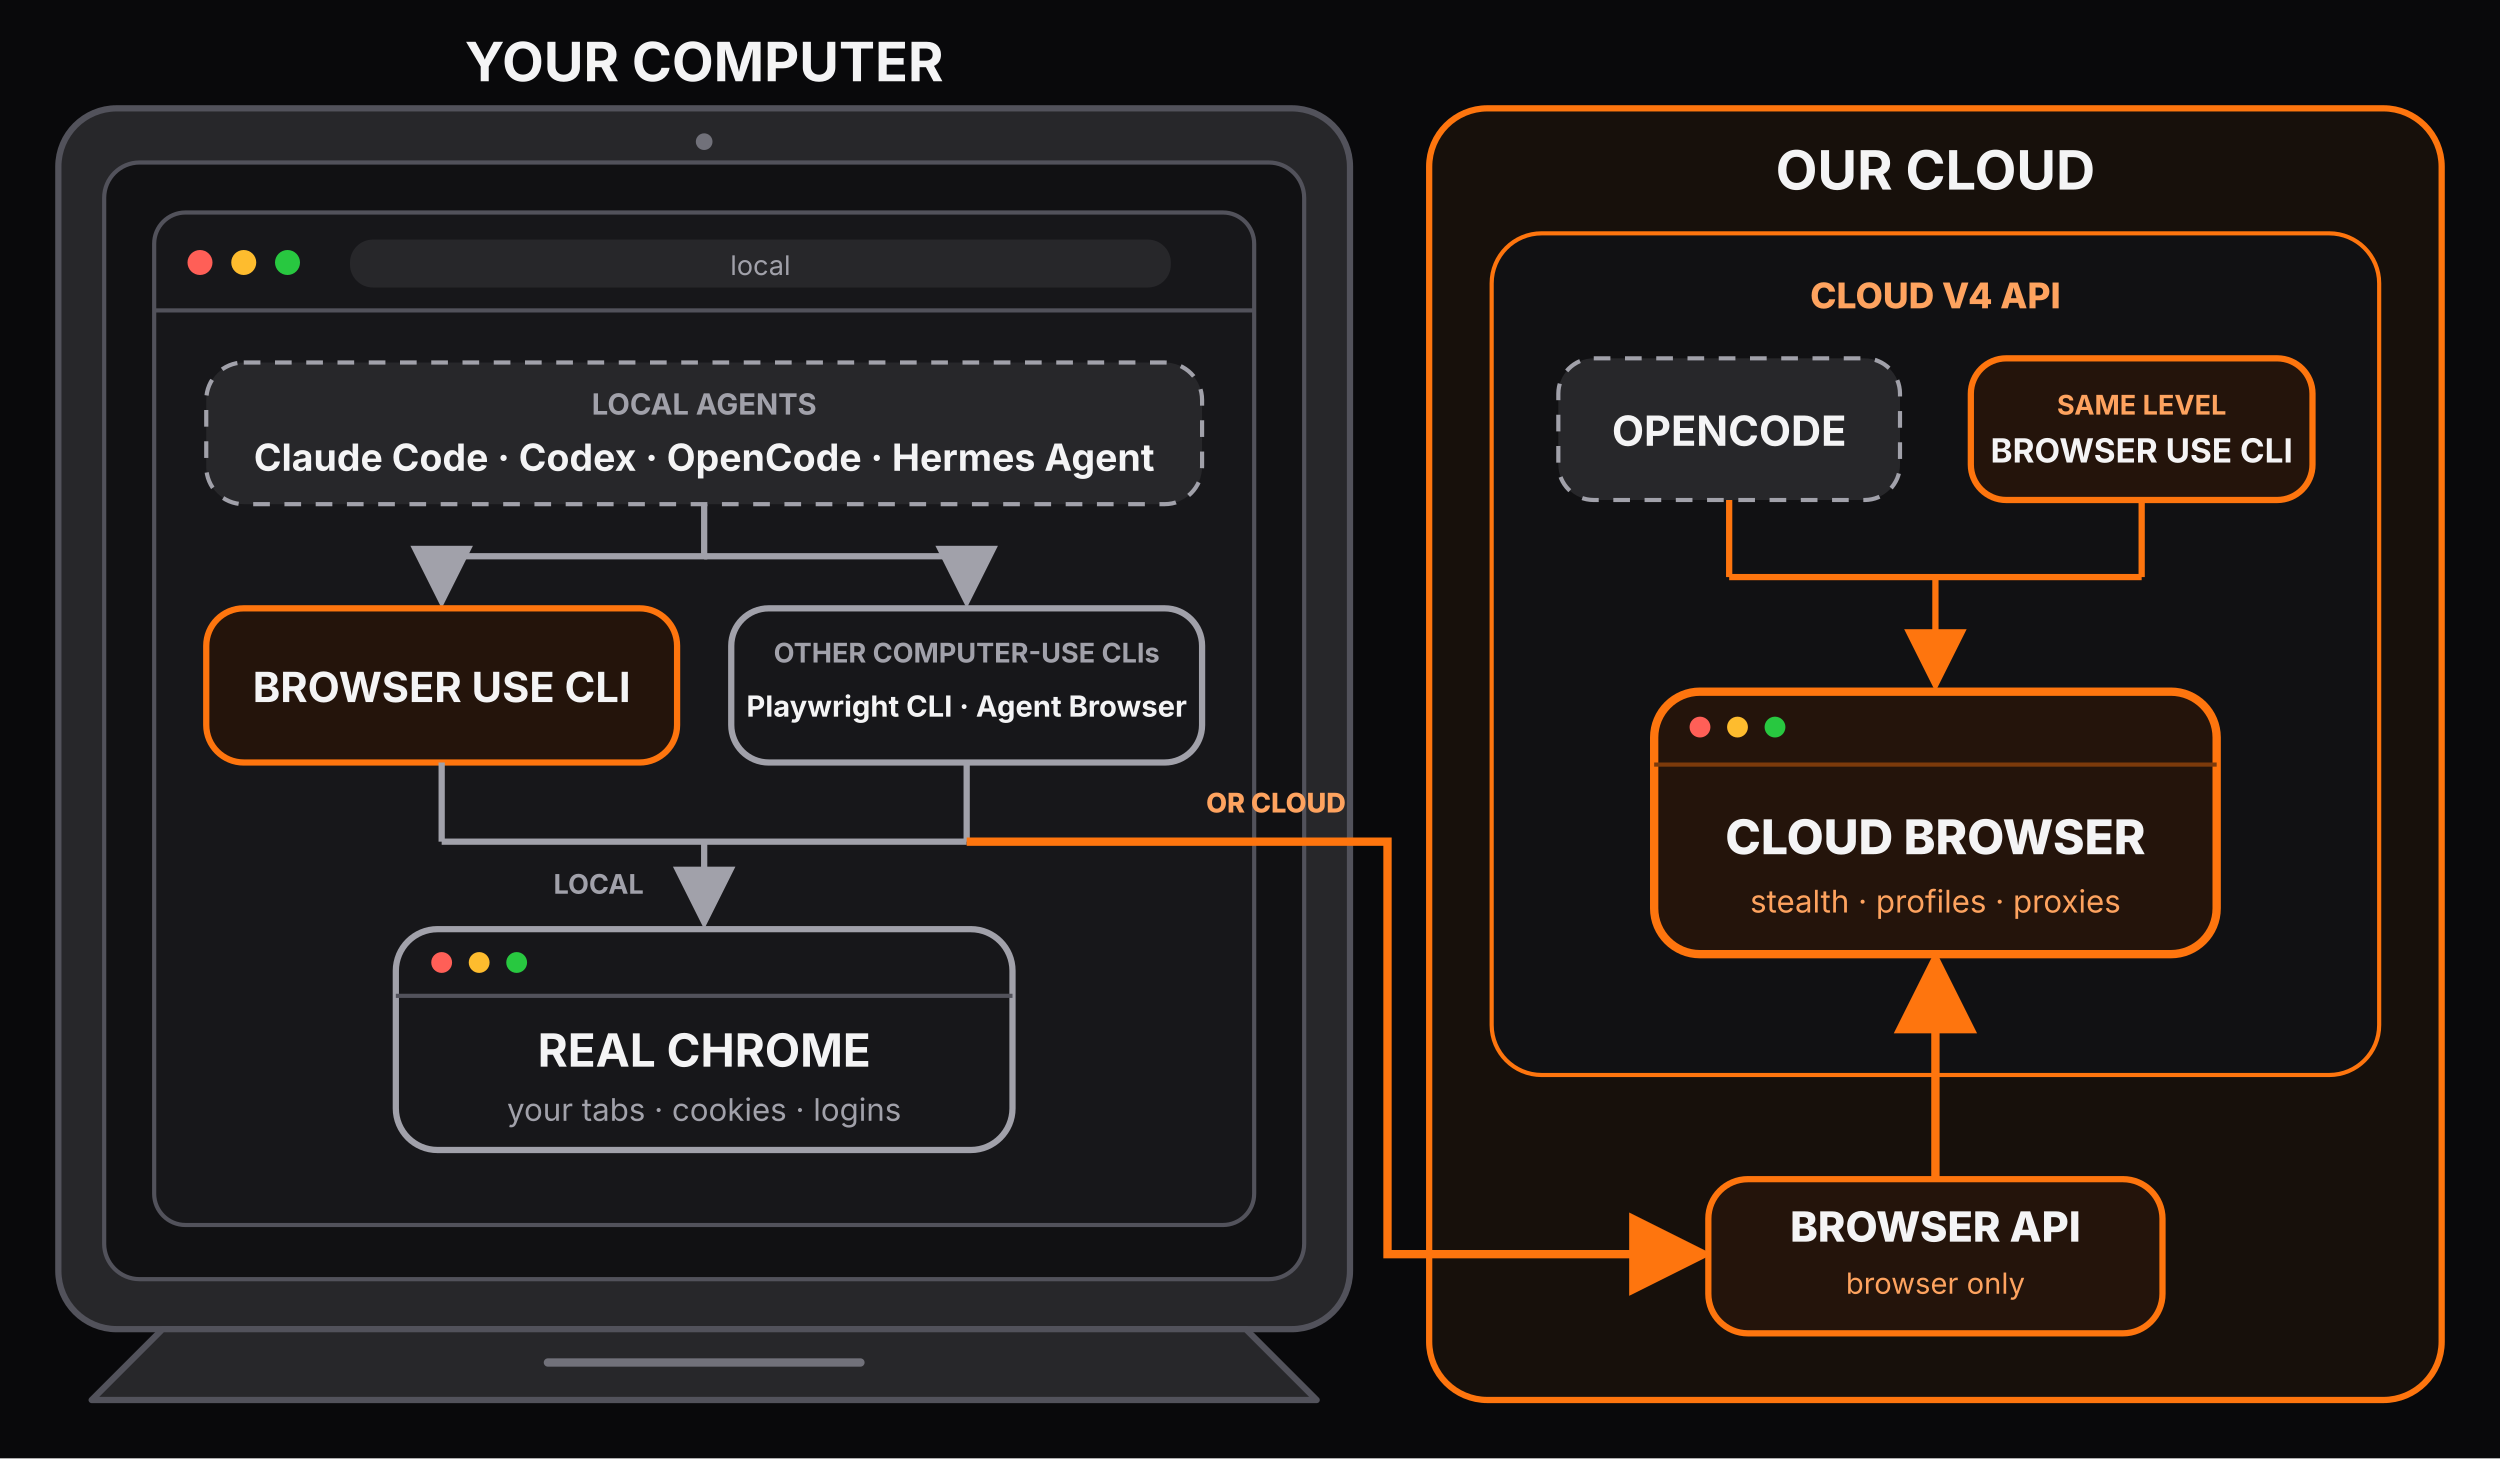
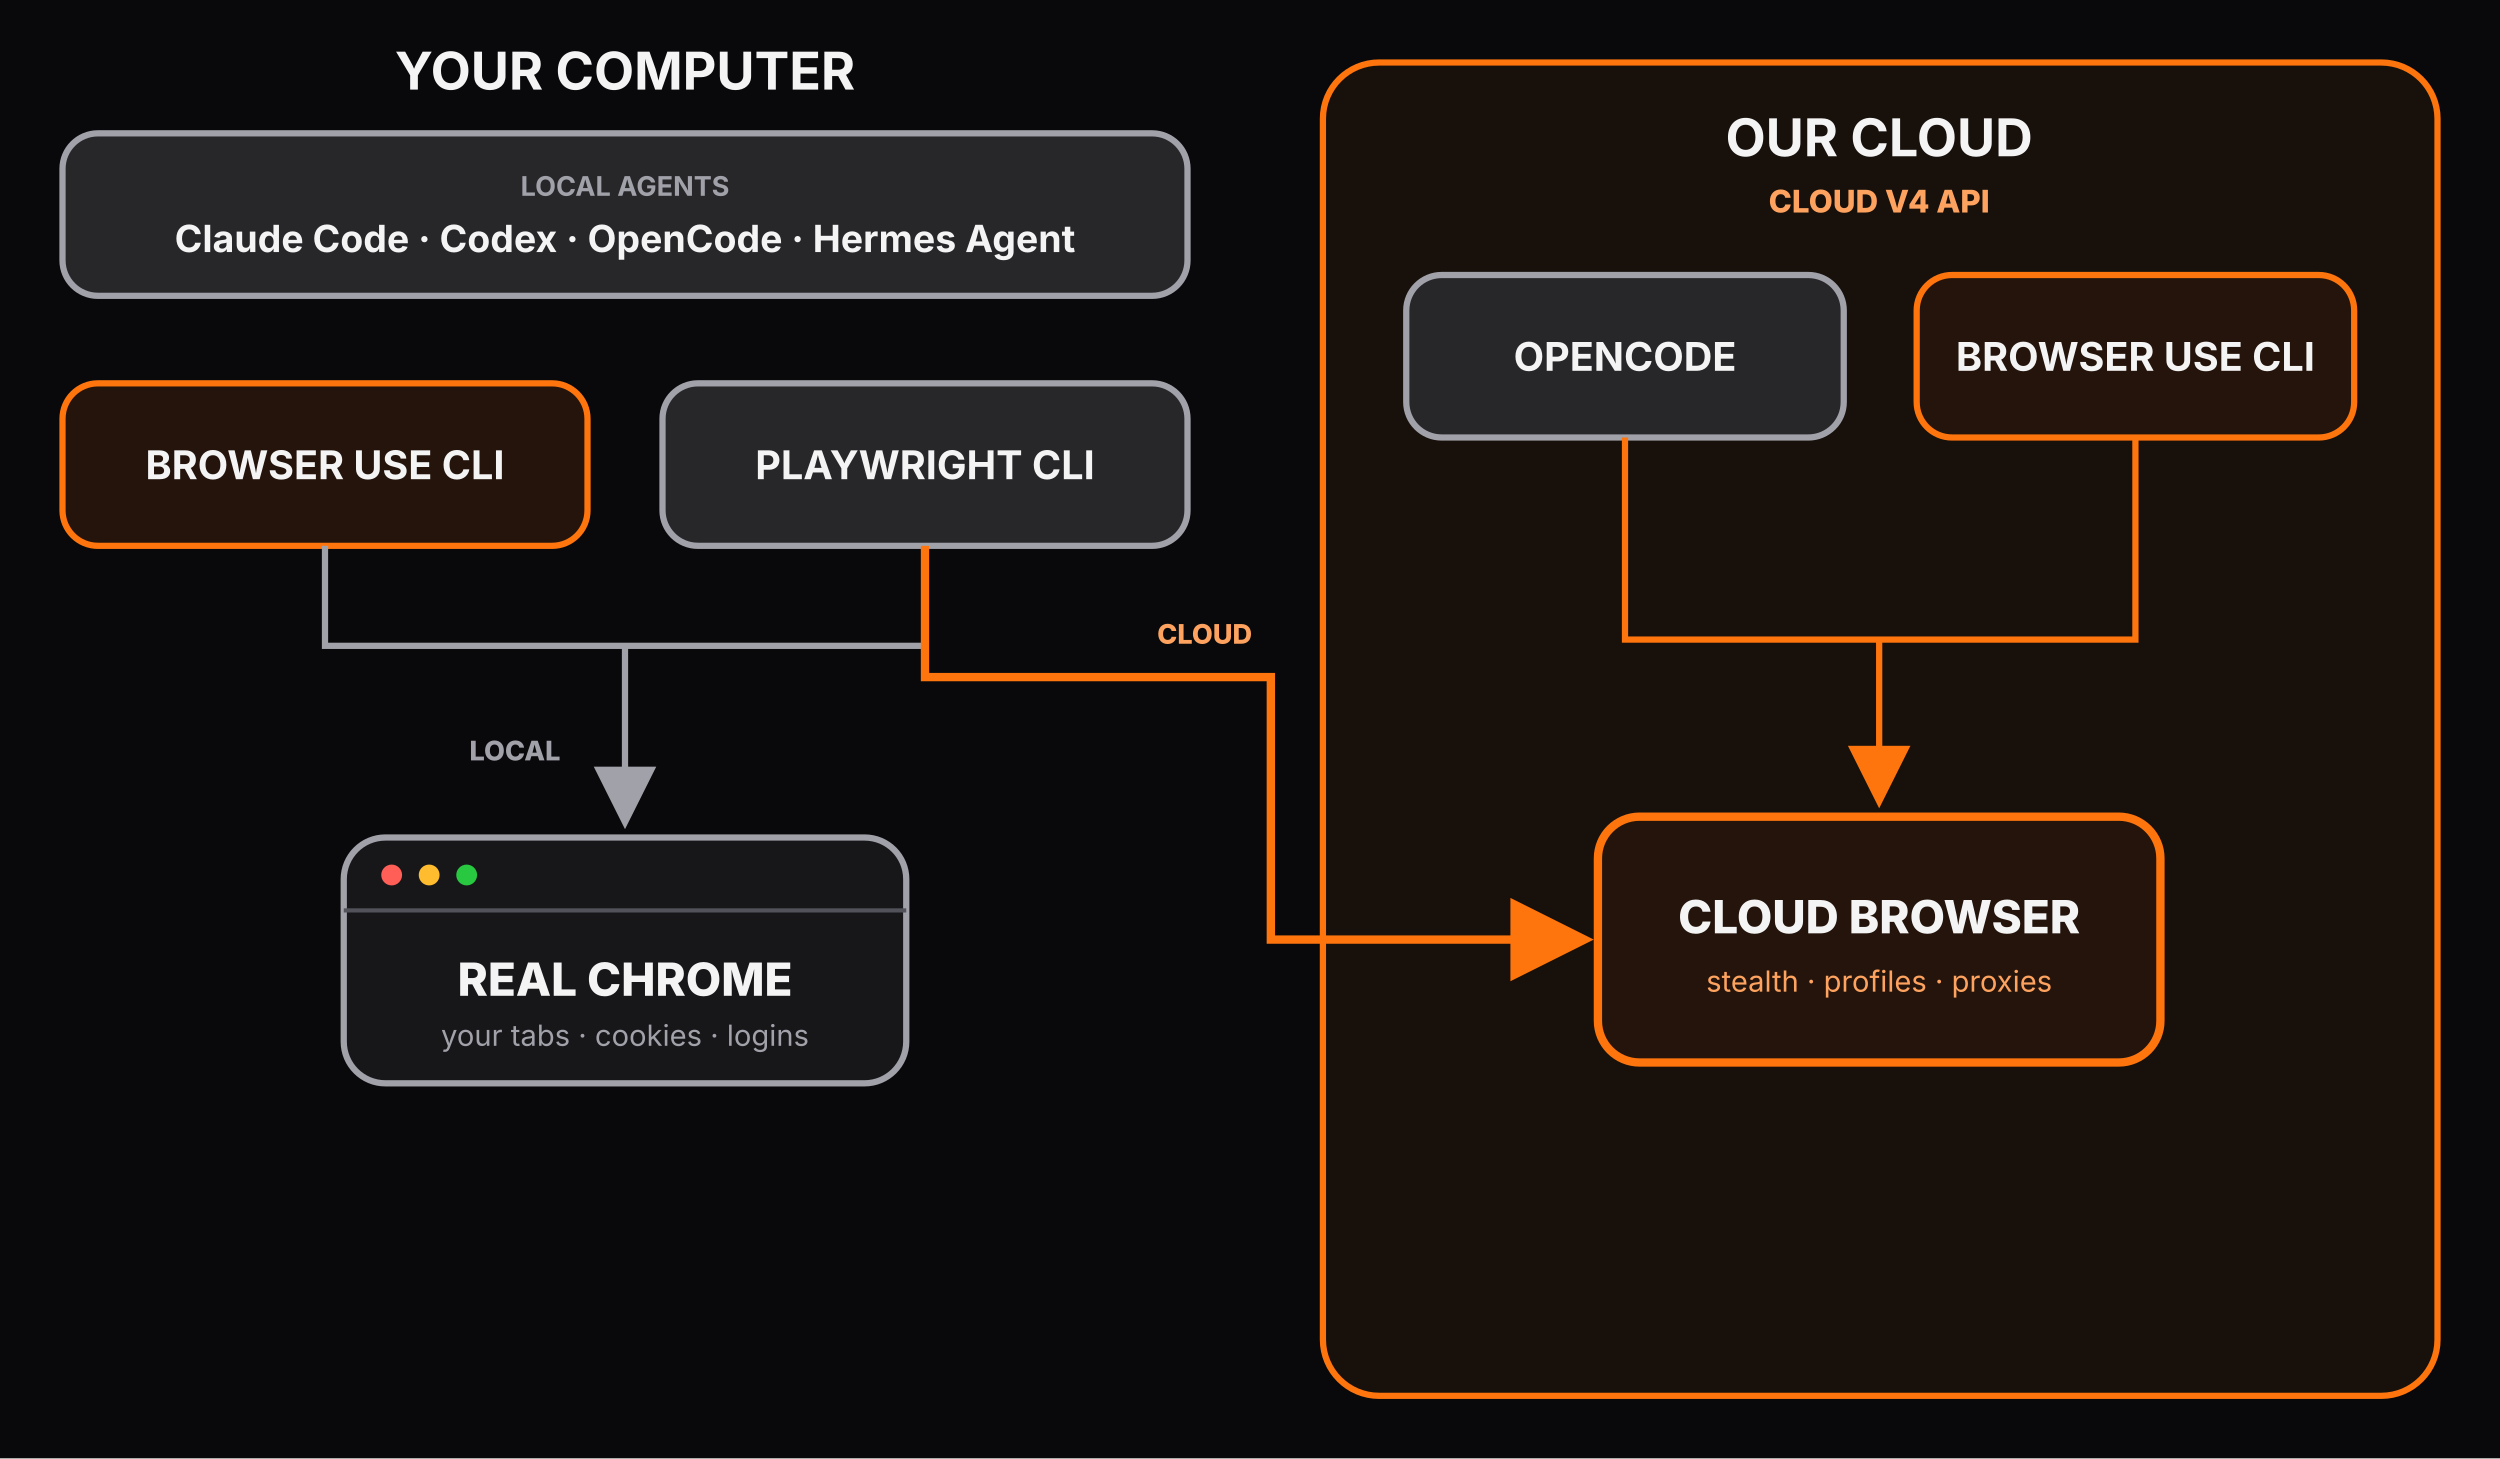
<svg xmlns="http://www.w3.org/2000/svg" width="1200" height="700" viewBox="0 0 1200 700" role="img" aria-labelledby="title desc">
  <defs>
-     <marker id="arrow-orange" markerWidth="10" markerHeight="10" refX="8" refY="5" orient="auto">
+     <marker id="orange-arrow" markerWidth="10" markerHeight="10" refX="8" refY="5" orient="auto">
      <path d="M0 0L10 5L0 10Z" fill="#FE750E" />
    </marker>
-     <marker id="arrow-gray" markerWidth="10" markerHeight="10" refX="8" refY="5" orient="auto">
+     <marker id="gray-arrow" markerWidth="10" markerHeight="10" refX="8" refY="5" orient="auto">
      <path d="M0 0L10 5L0 10Z" fill="#A1A1AA" />
    </marker>
  </defs>
  <rect width="1200" height="700" fill="#09090B" />
  <g font-family="Inter, ui-sans-serif, system-ui, sans-serif">
-     <text x="338" y="39" font-size="26" font-weight="750" fill="#F4F4F5" text-anchor="middle">YOUR COMPUTER</text>
-     <rect x="28" y="52" width="620" height="586" rx="28" fill="#27272A" stroke="#52525B" stroke-width="3" />
-     <circle cx="338" cy="68" r="4" fill="#71717A" />
-     <rect x="50" y="78" width="576" height="536" rx="17" fill="#111113" stroke="#52525B" stroke-width="2" />
-     <rect x="74" y="102" width="528" height="486" rx="15" fill="#17171A" stroke="#52525B" stroke-width="2" />
-     <path d="M74 149H602" stroke="#52525B" stroke-width="2" />
-     <circle cx="96" cy="126" r="6" fill="#FF5F57" />
-     <circle cx="117" cy="126" r="6" fill="#FEBC2E" />
-     <circle cx="138" cy="126" r="6" fill="#28C840" />
-     <rect x="168" y="115" width="394" height="23" rx="11" fill="#27272A" />
-     <text x="365" y="132" font-size="13" fill="#A1A1AA" text-anchor="middle">local</text>
-     <rect x="99" y="174" width="478" height="68" rx="18" fill="#27272A" stroke="#A1A1AA" stroke-width="2" stroke-dasharray="8 7" />
-     <text x="338" y="199" font-size="14" font-weight="700" fill="#A1A1AA" text-anchor="middle">LOCAL AGENTS</text>
-     <text x="338" y="226" font-size="18" font-weight="650" fill="#F4F4F5" text-anchor="middle">Claude Code · Codex · OpenCode · Hermes Agent</text>
-     <path d="M338 242V267H212V286" fill="none" stroke="#A1A1AA" stroke-width="3" marker-end="url(#arrow-gray)" />
-     <path d="M338 267H464V286" fill="none" stroke="#A1A1AA" stroke-width="3" marker-end="url(#arrow-gray)" />
-     <rect x="99" y="292" width="226" height="74" rx="18" fill="#24140B" stroke="#FE750E" stroke-width="3" />
-     <text x="212" y="337" font-size="20" font-weight="750" fill="#F4F4F5" text-anchor="middle">BROWSER USE CLI</text>
-     <rect x="351" y="292" width="226" height="74" rx="18" fill="#17171A" stroke="#A1A1AA" stroke-width="3" />
-     <text x="464" y="318" font-size="13" font-weight="700" fill="#A1A1AA" text-anchor="middle">OTHER COMPUTER-USE CLIs</text>
-     <text x="464" y="344" font-size="14" font-weight="650" fill="#F4F4F5" text-anchor="middle">Playwright CLI · Agent Browser</text>
-     <path d="M212 366V404M464 366V404M212 404H464M338 404V440" fill="none" stroke="#A1A1AA" stroke-width="3" marker-end="url(#arrow-gray)" />
-     <text x="309" y="429" font-size="13" font-weight="700" fill="#A1A1AA" text-anchor="end">LOCAL</text>
-     <rect x="190" y="446" width="296" height="106" rx="20" fill="#17171A" stroke="#A1A1AA" stroke-width="3" />
-     <path d="M190 478H486" stroke="#52525B" stroke-width="2" />
-     <circle cx="212" cy="462" r="5" fill="#FF5F57" />
-     <circle cx="230" cy="462" r="5" fill="#FEBC2E" />
-     <circle cx="248" cy="462" r="5" fill="#28C840" />
-     <text x="338" y="512" font-size="22" font-weight="750" fill="#F4F4F5" text-anchor="middle">REAL CHROME</text>
-     <text x="338" y="538" font-size="15" fill="#A1A1AA" text-anchor="middle">your tabs · cookies · logins</text>
-     <path d="M78 638H598L632 672H44Z" fill="#27272A" stroke="#52525B" stroke-width="3" stroke-linejoin="round" />
-     <path d="M263 654H413" stroke="#71717A" stroke-width="4" stroke-linecap="round" />
-     <rect x="686" y="52" width="486" height="620" rx="28" fill="#17100B" stroke="#FE750E" stroke-width="3" />
-     <text x="929" y="91" font-size="26" font-weight="750" fill="#F4F4F5" text-anchor="middle">OUR CLOUD</text>
-     <rect x="716" y="112" width="426" height="404" rx="24" fill="#111113" stroke="#FE750E" stroke-width="2" />
-     <text x="929" y="148" font-size="17" font-weight="800" fill="#FEA35F" text-anchor="middle">CLOUD V4 API</text>
-     <rect x="748" y="172" width="164" height="68" rx="17" fill="#27272A" stroke="#A1A1AA" stroke-width="2" stroke-dasharray="8 7" />
-     <text x="830" y="214" font-size="20" font-weight="750" fill="#F4F4F5" text-anchor="middle">OPENCODE</text>
-     <rect x="946" y="172" width="164" height="68" rx="17" fill="#24140B" stroke="#FE750E" stroke-width="3" />
-     <text x="1028" y="199" font-size="13" font-weight="700" fill="#FEA35F" text-anchor="middle">SAME LEVEL</text>
-     <text x="1028" y="222" font-size="16" font-weight="750" fill="#F4F4F5" text-anchor="middle">BROWSER USE CLI</text>
-     <path d="M830 240V277M1028 240V277M830 277H1028M929 277V326" fill="none" stroke="#FE750E" stroke-width="3" marker-end="url(#arrow-orange)" />
-     <rect x="794" y="332" width="270" height="126" rx="22" fill="#24140B" stroke="#FE750E" stroke-width="4" />
-     <path d="M794 367H1064" stroke="#7C3A0B" stroke-width="2" />
-     <circle cx="816" cy="349" r="5" fill="#FF5F57" />
-     <circle cx="834" cy="349" r="5" fill="#FEBC2E" />
-     <circle cx="852" cy="349" r="5" fill="#28C840" />
-     <text x="929" y="410" font-size="23" font-weight="800" fill="#F4F4F5" text-anchor="middle">CLOUD BROWSER</text>
-     <text x="929" y="438" font-size="15" fill="#FEA35F" text-anchor="middle">stealth · profiles · proxies</text>
-     <path d="M464 404H666V602H814" fill="none" stroke="#FE750E" stroke-width="4" marker-end="url(#arrow-orange)" />
-     <text x="646" y="390" font-size="13" font-weight="800" fill="#FEA35F" text-anchor="end">OR CLOUD</text>
-     <rect x="820" y="566" width="218" height="74" rx="19" fill="#24140B" stroke="#FE750E" stroke-width="3" />
-     <text x="929" y="596" font-size="20" font-weight="800" fill="#F4F4F5" text-anchor="middle">BROWSER API</text>
-     <text x="929" y="621" font-size="14" fill="#FEA35F" text-anchor="middle">browser only</text>
-     <path d="M929 566V464" fill="none" stroke="#FE750E" stroke-width="4" marker-end="url(#arrow-orange)" />
+     <text x="300" y="43" fill="#F4F4F5" font-size="25" font-weight="750" text-anchor="middle">YOUR COMPUTER</text>
+     <rect x="30" y="64" width="540" height="78" rx="17" fill="#27272A" stroke="#A1A1AA" stroke-width="3" />
+     <text x="300" y="94" fill="#A1A1AA" font-size="13" font-weight="750" text-anchor="middle">LOCAL AGENTS</text>
+     <text x="300" y="121" fill="#F4F4F5" font-size="18" font-weight="650" text-anchor="middle">Claude Code · Codex · OpenCode · Hermes Agent</text>
+     <rect x="30" y="184" width="252" height="78" rx="17" fill="#24140B" stroke="#FE750E" stroke-width="3" />
+     <text x="156" y="230" fill="#F4F4F5" font-size="19" font-weight="750" text-anchor="middle">BROWSER USE CLI</text>
+     <rect x="318" y="184" width="252" height="78" rx="17" fill="#27272A" stroke="#A1A1AA" stroke-width="3" />
+     <text x="444" y="230" fill="#F4F4F5" font-size="19" font-weight="750" text-anchor="middle">PLAYWRIGHT CLI</text>
+     <path d="M156 262V310H300M444 262V310H300V392" fill="none" stroke="#A1A1AA" stroke-width="3" marker-end="url(#gray-arrow)" />
+     <text x="269" y="365" fill="#A1A1AA" font-size="13" font-weight="800" text-anchor="end">LOCAL</text>
+     <rect x="165" y="402" width="270" height="118" rx="20" fill="#17171A" stroke="#A1A1AA" stroke-width="3" />
+     <path d="M165 437H435" stroke="#52525B" stroke-width="2" />
+     <circle cx="188" cy="420" r="5" fill="#FF5F57" />
+     <circle cx="206" cy="420" r="5" fill="#FEBC2E" />
+     <circle cx="224" cy="420" r="5" fill="#28C840" />
+     <text x="300" y="478" fill="#F4F4F5" font-size="22" font-weight="800" text-anchor="middle">REAL CHROME</text>
+     <text x="300" y="502" fill="#A1A1AA" font-size="14" text-anchor="middle">your tabs · cookies · logins</text>
+     <rect x="635" y="30" width="535" height="640" rx="27" fill="#17100B" stroke="#FE750E" stroke-width="3" />
+     <text x="902" y="75" fill="#F4F4F5" font-size="25" font-weight="750" text-anchor="middle">OUR CLOUD</text>
+     <text x="902" y="102" fill="#FEA35F" font-size="15" font-weight="800" text-anchor="middle">CLOUD V4 API</text>
+     <rect x="675" y="132" width="210" height="78" rx="17" fill="#27272A" stroke="#A1A1AA" stroke-width="3" />
+     <text x="780" y="178" fill="#F4F4F5" font-size="19" font-weight="750" text-anchor="middle">OPENCODE</text>
+     <rect x="920" y="132" width="210" height="78" rx="17" fill="#24140B" stroke="#FE750E" stroke-width="3" />
+     <text x="1025" y="178" fill="#F4F4F5" font-size="19" font-weight="750" text-anchor="middle">BROWSER USE CLI</text>
+     <path d="M780 210V307H902M1025 210V307H902V382" fill="none" stroke="#FE750E" stroke-width="3" marker-end="url(#orange-arrow)" />
+     <rect x="767" y="392" width="270" height="118" rx="20" fill="#24140B" stroke="#FE750E" stroke-width="4" />
+     <text x="902" y="448" fill="#F4F4F5" font-size="22" font-weight="800" text-anchor="middle">CLOUD BROWSER</text>
+     <text x="902" y="476" fill="#FEA35F" font-size="14" text-anchor="middle">stealth · profiles · proxies</text>
+     <path d="M444 262V325H610V451H757" fill="none" stroke="#FE750E" stroke-width="4" marker-end="url(#orange-arrow)" />
+     <text x="601" y="309" fill="#FEA35F" font-size="13" font-weight="800" text-anchor="end">CLOUD</text>
  </g>
</svg>
